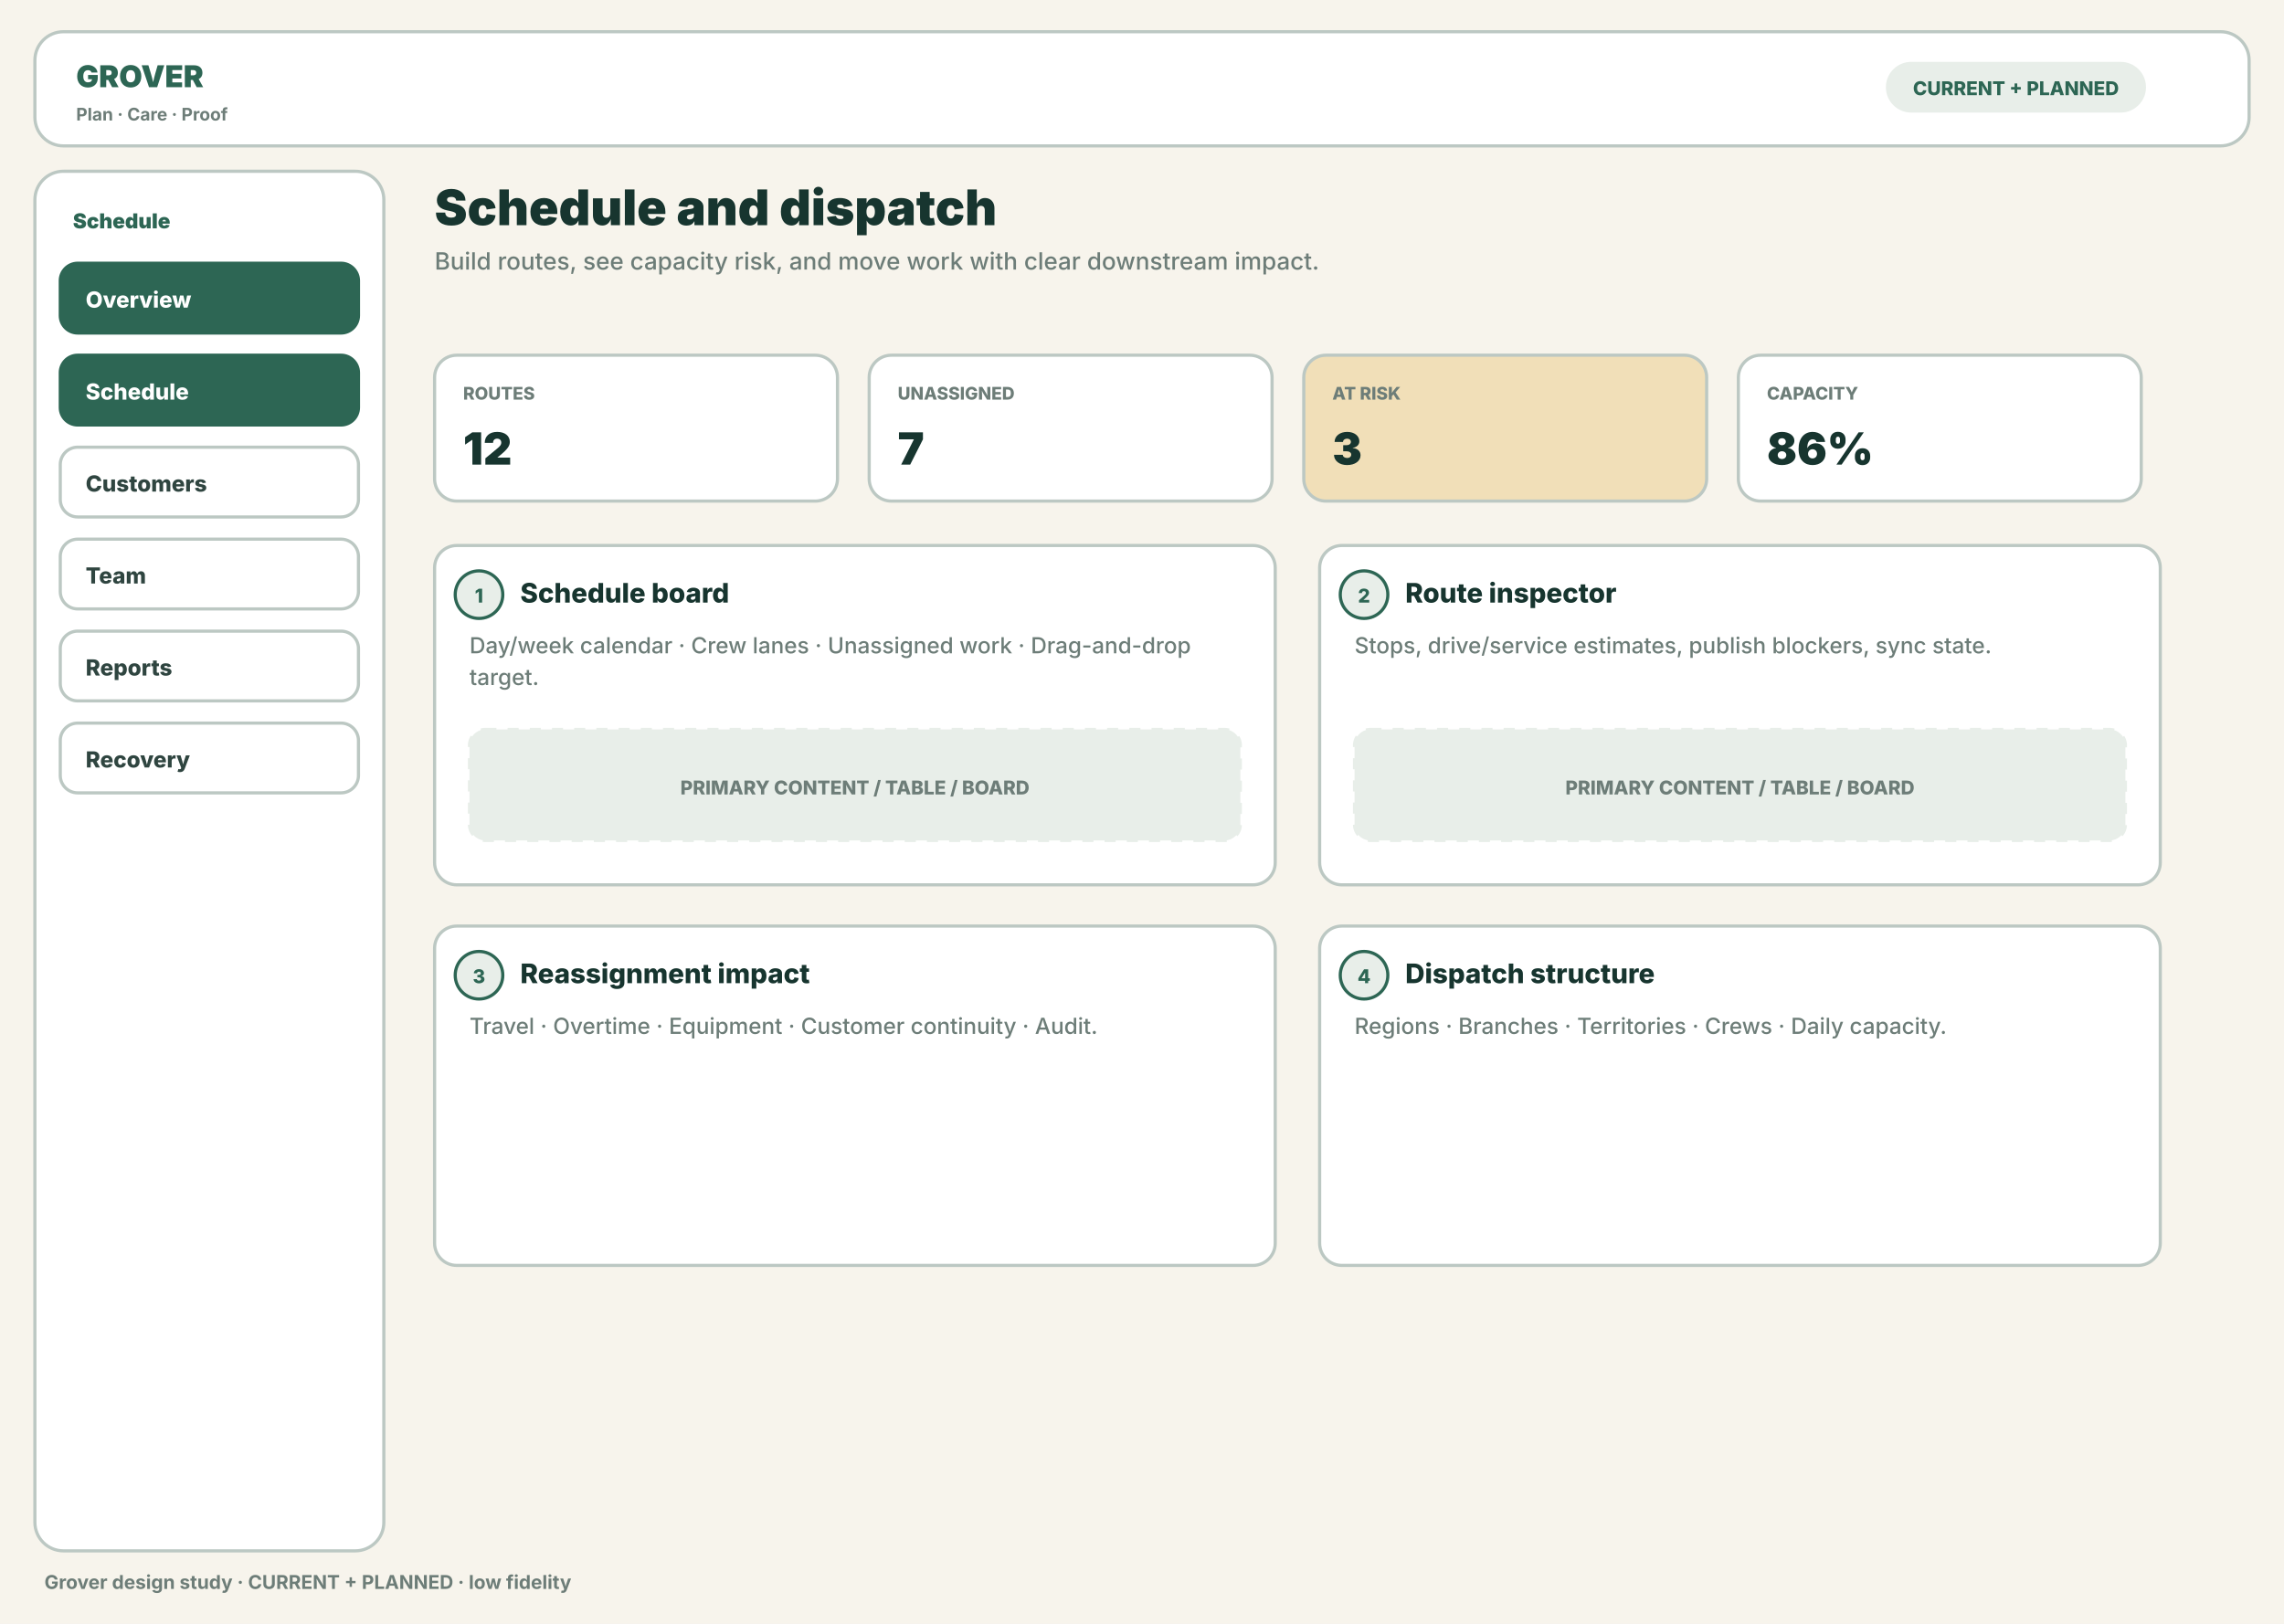
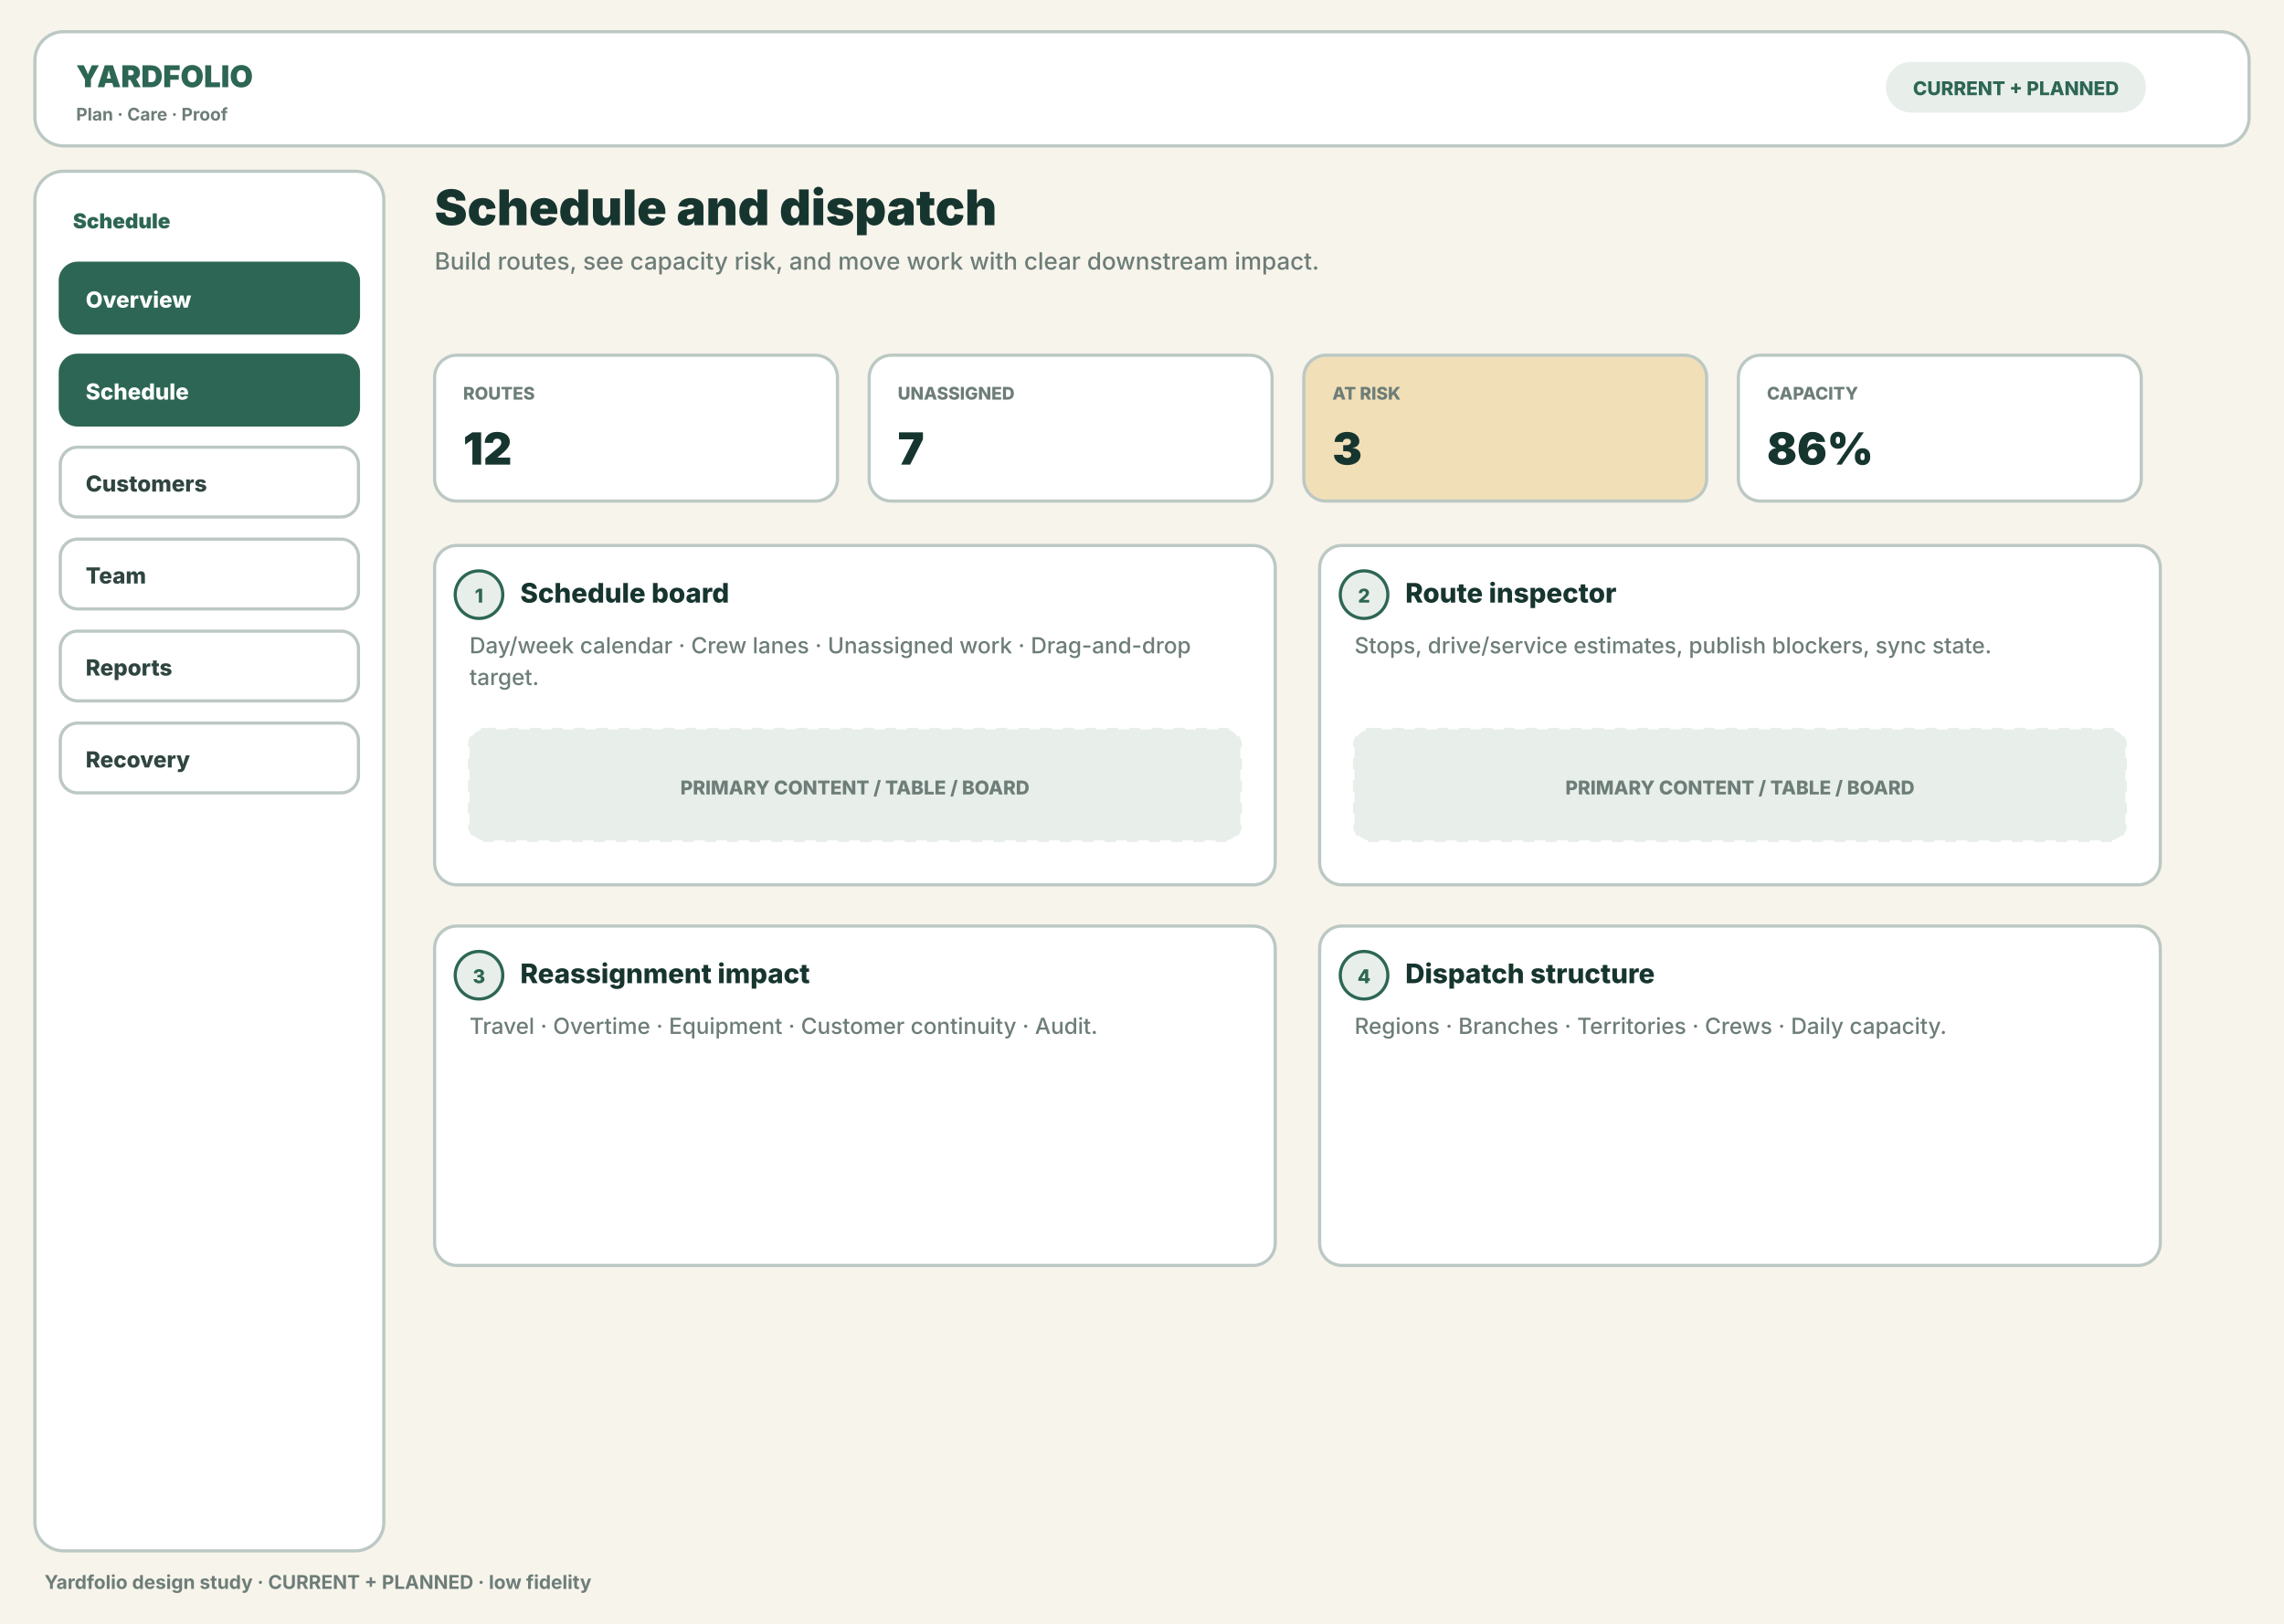
<svg xmlns="http://www.w3.org/2000/svg" width="1440" height="1024" viewBox="0 0 1440 1024" role="img" aria-labelledby="title desc">
  <rect width="1440" height="1024" fill="#f7f4ec" />
  <rect x="22" y="20" width="1396" height="72" rx="18" fill="#ffffff" stroke="#bcc8c3" stroke-width="2" />
-   <text x="48" y="55" font-family="Inter, Arial, sans-serif" font-size="19" font-weight="900" fill="#2d6654" text-anchor="start">GROVER</text>
+   <text x="48" y="55" font-family="Inter, Arial, sans-serif" font-size="19" font-weight="900" fill="#2d6654" text-anchor="start">YARDFOLIO</text>
  <text x="48" y="76" font-family="Inter, Arial, sans-serif" font-size="11" font-weight="700" fill="#6d7d78" text-anchor="start">Plan · Care · Proof</text>
  <rect x="1190" y="40" width="162" height="30" rx="15" fill="#e8eee9" stroke="#e8eee9" stroke-width="2" />
  <text x="1271" y="60" font-family="Inter, Arial, sans-serif" font-size="12" font-weight="800" fill="#2d6654" text-anchor="middle">CURRENT + PLANNED</text>
  <rect x="22" y="108" width="220" height="870" rx="18" fill="#ffffff" stroke="#bcc8c3" stroke-width="2" />
  <text x="46" y="144" font-family="Inter, Arial, sans-serif" font-size="13" font-weight="900" fill="#2d6654" text-anchor="start">Schedule</text>
  <rect x="38" y="166" width="188" height="44" rx="11" fill="#2d6654" stroke="#2d6654" stroke-width="2" />
  <text x="54" y="194" font-family="Inter, Arial, sans-serif" font-size="14" font-weight="800" fill="#ffffff" text-anchor="start">Overview</text>
  <rect x="38" y="224" width="188" height="44" rx="11" fill="#2d6654" stroke="#2d6654" stroke-width="2" />
  <text x="54" y="252" font-family="Inter, Arial, sans-serif" font-size="14" font-weight="800" fill="#ffffff" text-anchor="start">Schedule</text>
  <rect x="38" y="282" width="188" height="44" rx="11" fill="#ffffff" stroke="#bcc8c3" stroke-width="2" />
  <text x="54" y="310" font-family="Inter, Arial, sans-serif" font-size="14" font-weight="800" fill="#2f4540" text-anchor="start">Customers</text>
  <rect x="38" y="340" width="188" height="44" rx="11" fill="#ffffff" stroke="#bcc8c3" stroke-width="2" />
  <text x="54" y="368" font-family="Inter, Arial, sans-serif" font-size="14" font-weight="800" fill="#2f4540" text-anchor="start">Team</text>
  <rect x="38" y="398" width="188" height="44" rx="11" fill="#ffffff" stroke="#bcc8c3" stroke-width="2" />
  <text x="54" y="426" font-family="Inter, Arial, sans-serif" font-size="14" font-weight="800" fill="#2f4540" text-anchor="start">Reports</text>
  <rect x="38" y="456" width="188" height="44" rx="11" fill="#ffffff" stroke="#bcc8c3" stroke-width="2" />
  <text x="54" y="484" font-family="Inter, Arial, sans-serif" font-size="14" font-weight="800" fill="#2f4540" text-anchor="start">Recovery</text>
  <text x="274" y="142" font-family="Inter, Arial, sans-serif" font-size="31" font-weight="900" fill="#17352f" text-anchor="start">Schedule and dispatch</text>
  <text x="274" y="170" font-family="Inter, Arial, sans-serif" font-size="15" font-weight="500" fill="#6d7d78" text-anchor="start">Build routes, see capacity risk, and move work with clear downstream impact.</text>
  <rect x="274" y="224" width="254" height="92" rx="14" fill="#ffffff" stroke="#bcc8c3" stroke-width="2" />
  <text x="292" y="252" font-family="Inter, Arial, sans-serif" font-size="11" font-weight="800" fill="#6d7d78" text-anchor="start">ROUTES</text>
  <text x="292" y="293" font-family="Inter, Arial, sans-serif" font-size="28" font-weight="900" fill="#17352f" text-anchor="start">12</text>
  <rect x="548" y="224" width="254" height="92" rx="14" fill="#ffffff" stroke="#bcc8c3" stroke-width="2" />
  <text x="566" y="252" font-family="Inter, Arial, sans-serif" font-size="11" font-weight="800" fill="#6d7d78" text-anchor="start">UNASSIGNED</text>
  <text x="566" y="293" font-family="Inter, Arial, sans-serif" font-size="28" font-weight="900" fill="#17352f" text-anchor="start">7</text>
  <rect x="822" y="224" width="254" height="92" rx="14" fill="#f1dfb8" stroke="#bcc8c3" stroke-width="2" />
  <text x="840" y="252" font-family="Inter, Arial, sans-serif" font-size="11" font-weight="800" fill="#6d7d78" text-anchor="start">AT RISK</text>
  <text x="840" y="293" font-family="Inter, Arial, sans-serif" font-size="28" font-weight="900" fill="#17352f" text-anchor="start">3</text>
  <rect x="1096" y="224" width="254" height="92" rx="14" fill="#ffffff" stroke="#bcc8c3" stroke-width="2" />
  <text x="1114" y="252" font-family="Inter, Arial, sans-serif" font-size="11" font-weight="800" fill="#6d7d78" text-anchor="start">CAPACITY</text>
  <text x="1114" y="293" font-family="Inter, Arial, sans-serif" font-size="28" font-weight="900" fill="#17352f" text-anchor="start">86%</text>
  <rect x="274" y="344" width="530" height="214" rx="14" fill="#ffffff" stroke="#bcc8c3" stroke-width="2" />
  <circle cx="302" cy="375" r="15" fill="#e8eee9" stroke="#2d6654" stroke-width="2" />
  <text x="302" y="380" font-family="Inter, Arial, sans-serif" font-size="12" font-weight="800" fill="#2d6654" text-anchor="middle">1</text>
  <text x="328" y="380" font-family="Inter, Arial, sans-serif" font-size="17" font-weight="800" fill="#17352f" text-anchor="start">Schedule board</text>
  <text x="296" y="412" font-family="Inter, Arial, sans-serif" font-size="14" font-weight="500" fill="#6d7d78" text-anchor="start">Day/week calendar · Crew lanes · Unassigned work · Drag-and-drop</text>
  <text x="296" y="432" font-family="Inter, Arial, sans-serif" font-size="14" font-weight="500" fill="#6d7d78" text-anchor="start">target.</text>
  <rect x="296" y="460" width="486" height="70" rx="10" fill="#e8eee9" stroke="#e8eee9" stroke-width="2" stroke-dasharray="7 7" />
  <text x="539" y="501" font-family="Inter, Arial, sans-serif" font-size="12" font-weight="800" fill="#6d7d78" text-anchor="middle">PRIMARY CONTENT / TABLE / BOARD</text>
  <rect x="832" y="344" width="530" height="214" rx="14" fill="#ffffff" stroke="#bcc8c3" stroke-width="2" />
  <circle cx="860" cy="375" r="15" fill="#e8eee9" stroke="#2d6654" stroke-width="2" />
  <text x="860" y="380" font-family="Inter, Arial, sans-serif" font-size="12" font-weight="800" fill="#2d6654" text-anchor="middle">2</text>
  <text x="886" y="380" font-family="Inter, Arial, sans-serif" font-size="17" font-weight="800" fill="#17352f" text-anchor="start">Route inspector</text>
  <text x="854" y="412" font-family="Inter, Arial, sans-serif" font-size="14" font-weight="500" fill="#6d7d78" text-anchor="start">Stops, drive/service estimates, publish blockers, sync state.</text>
  <rect x="854" y="460" width="486" height="70" rx="10" fill="#e8eee9" stroke="#e8eee9" stroke-width="2" stroke-dasharray="7 7" />
  <text x="1097" y="501" font-family="Inter, Arial, sans-serif" font-size="12" font-weight="800" fill="#6d7d78" text-anchor="middle">PRIMARY CONTENT / TABLE / BOARD</text>
  <rect x="274" y="584" width="530" height="214" rx="14" fill="#ffffff" stroke="#bcc8c3" stroke-width="2" />
  <circle cx="302" cy="615" r="15" fill="#e8eee9" stroke="#2d6654" stroke-width="2" />
  <text x="302" y="620" font-family="Inter, Arial, sans-serif" font-size="12" font-weight="800" fill="#2d6654" text-anchor="middle">3</text>
  <text x="328" y="620" font-family="Inter, Arial, sans-serif" font-size="17" font-weight="800" fill="#17352f" text-anchor="start">Reassignment impact</text>
  <text x="296" y="652" font-family="Inter, Arial, sans-serif" font-size="14" font-weight="500" fill="#6d7d78" text-anchor="start">Travel · Overtime · Equipment · Customer continuity · Audit.</text>
  <rect x="832" y="584" width="530" height="214" rx="14" fill="#ffffff" stroke="#bcc8c3" stroke-width="2" />
  <circle cx="860" cy="615" r="15" fill="#e8eee9" stroke="#2d6654" stroke-width="2" />
  <text x="860" y="620" font-family="Inter, Arial, sans-serif" font-size="12" font-weight="800" fill="#2d6654" text-anchor="middle">4</text>
  <text x="886" y="620" font-family="Inter, Arial, sans-serif" font-size="17" font-weight="800" fill="#17352f" text-anchor="start">Dispatch structure</text>
  <text x="854" y="652" font-family="Inter, Arial, sans-serif" font-size="14" font-weight="500" fill="#6d7d78" text-anchor="start">Regions · Branches · Territories · Crews · Daily capacity.</text>
-   <text x="28" y="1002" font-family="Inter, Arial, sans-serif" font-size="12" font-weight="700" fill="#6d7d78" text-anchor="start">Grover design study · CURRENT + PLANNED · low fidelity</text>
+   <text x="28" y="1002" font-family="Inter, Arial, sans-serif" font-size="12" font-weight="700" fill="#6d7d78" text-anchor="start">Yardfolio design study · CURRENT + PLANNED · low fidelity</text>
</svg>
